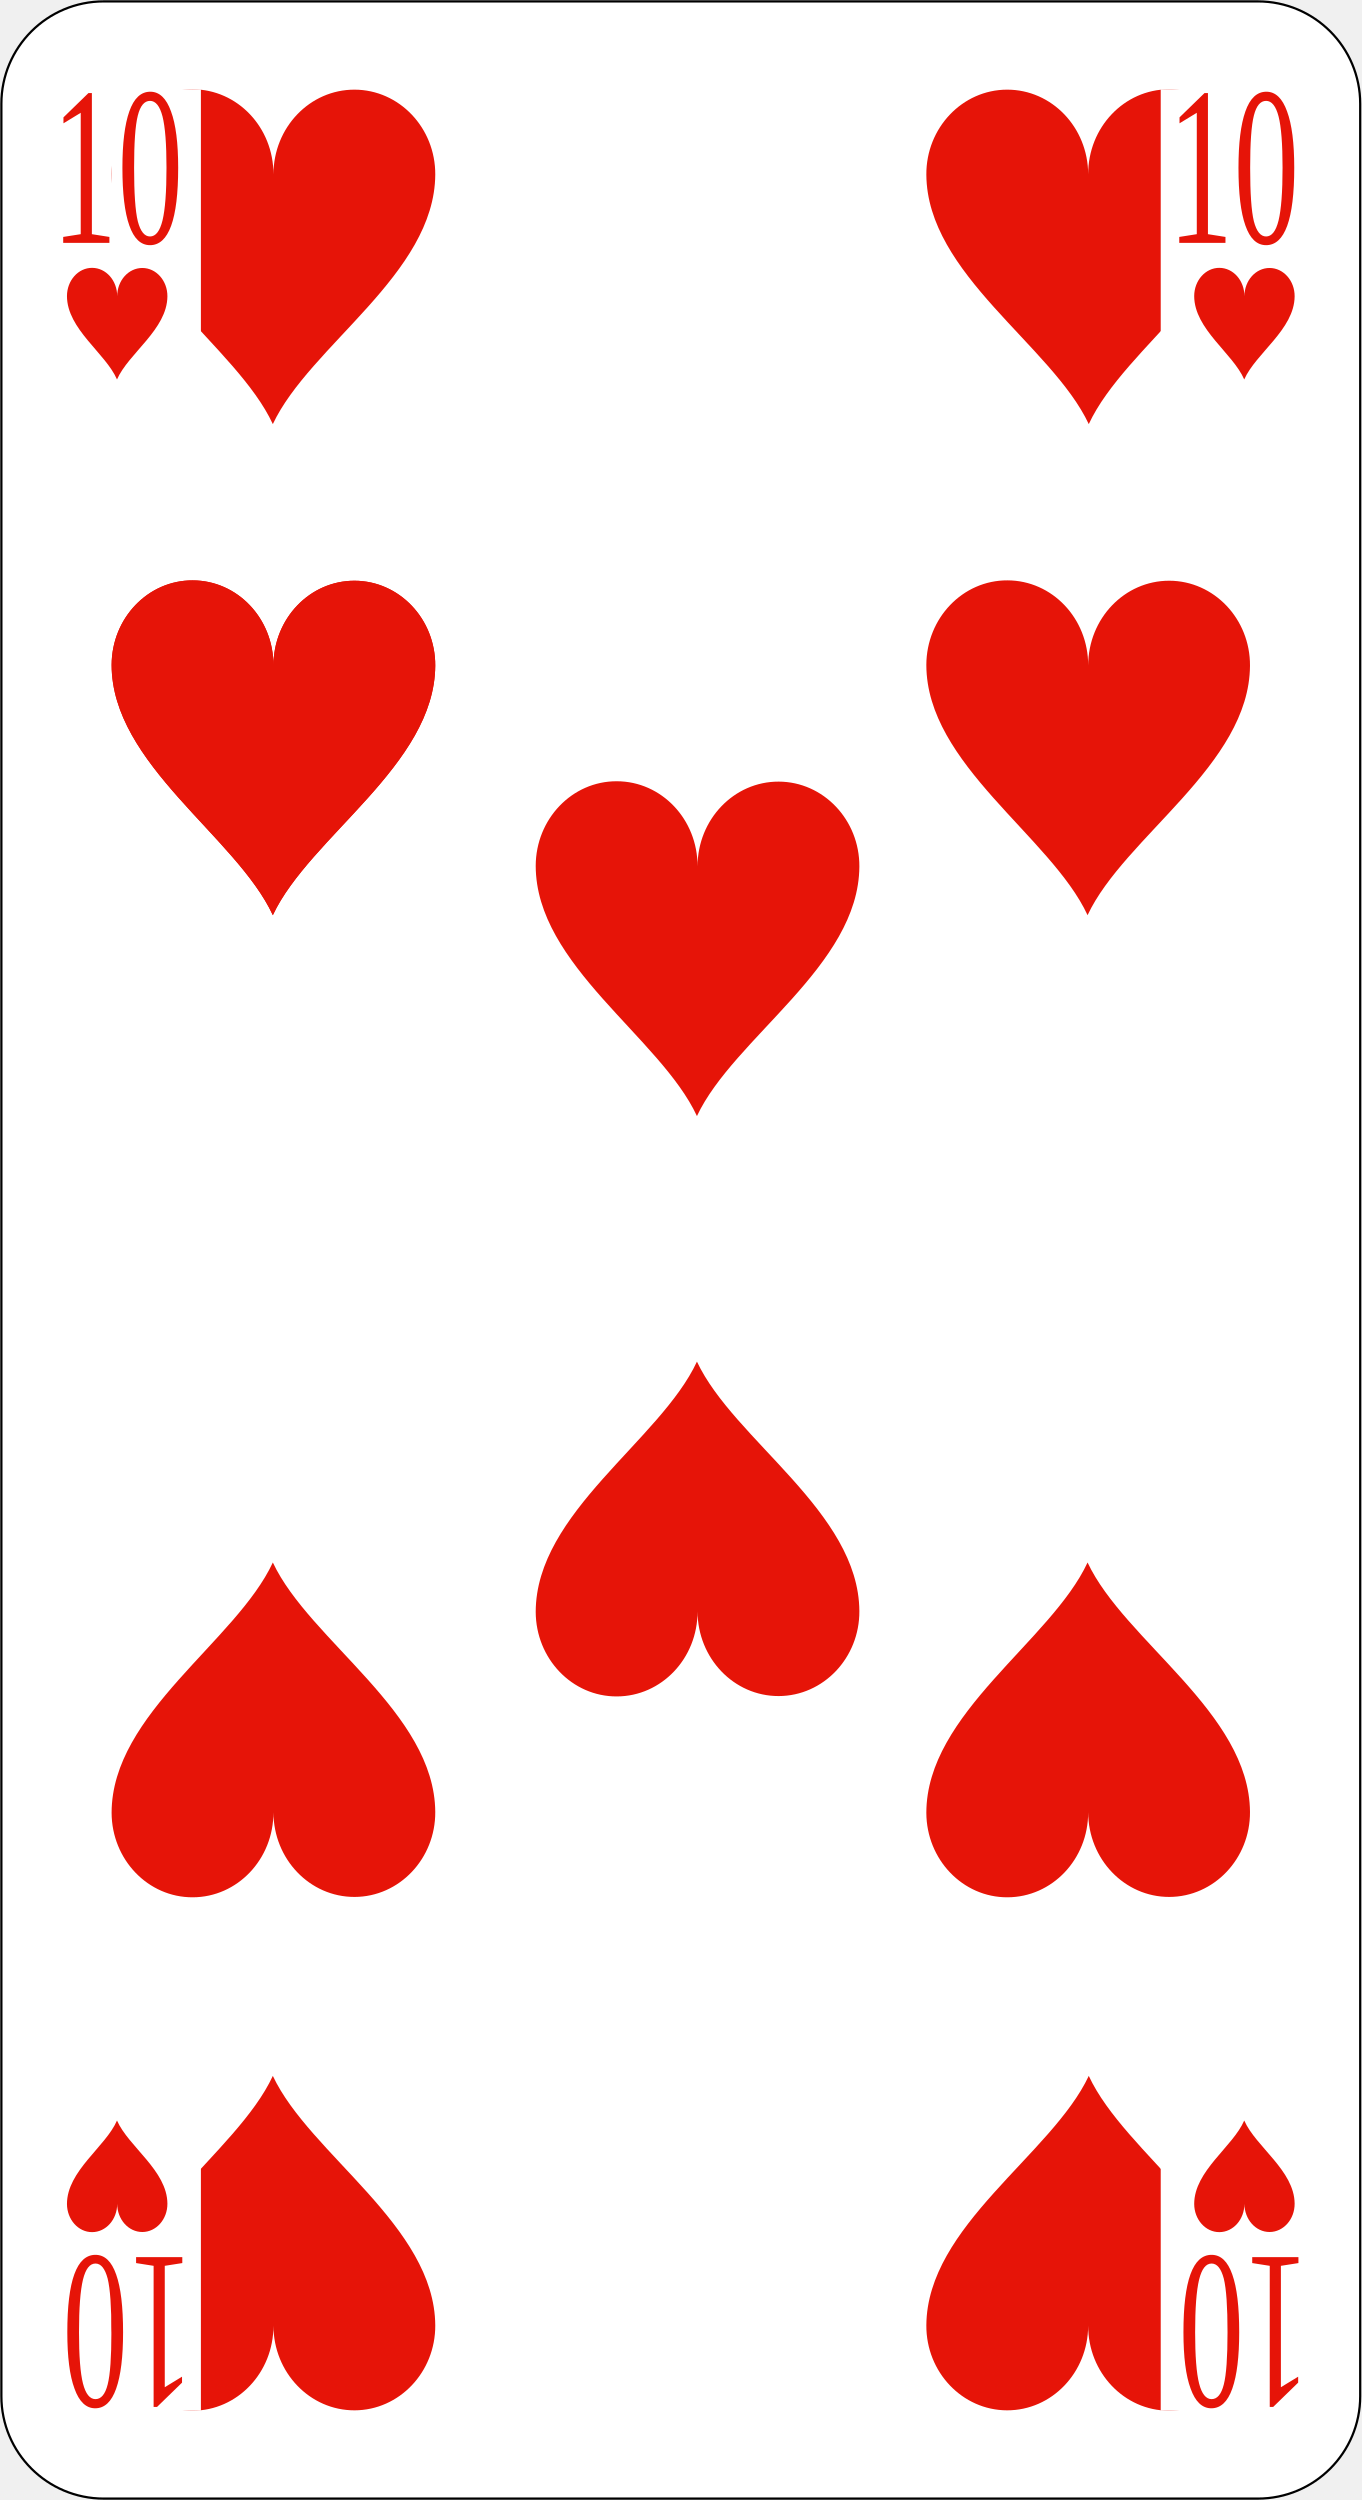
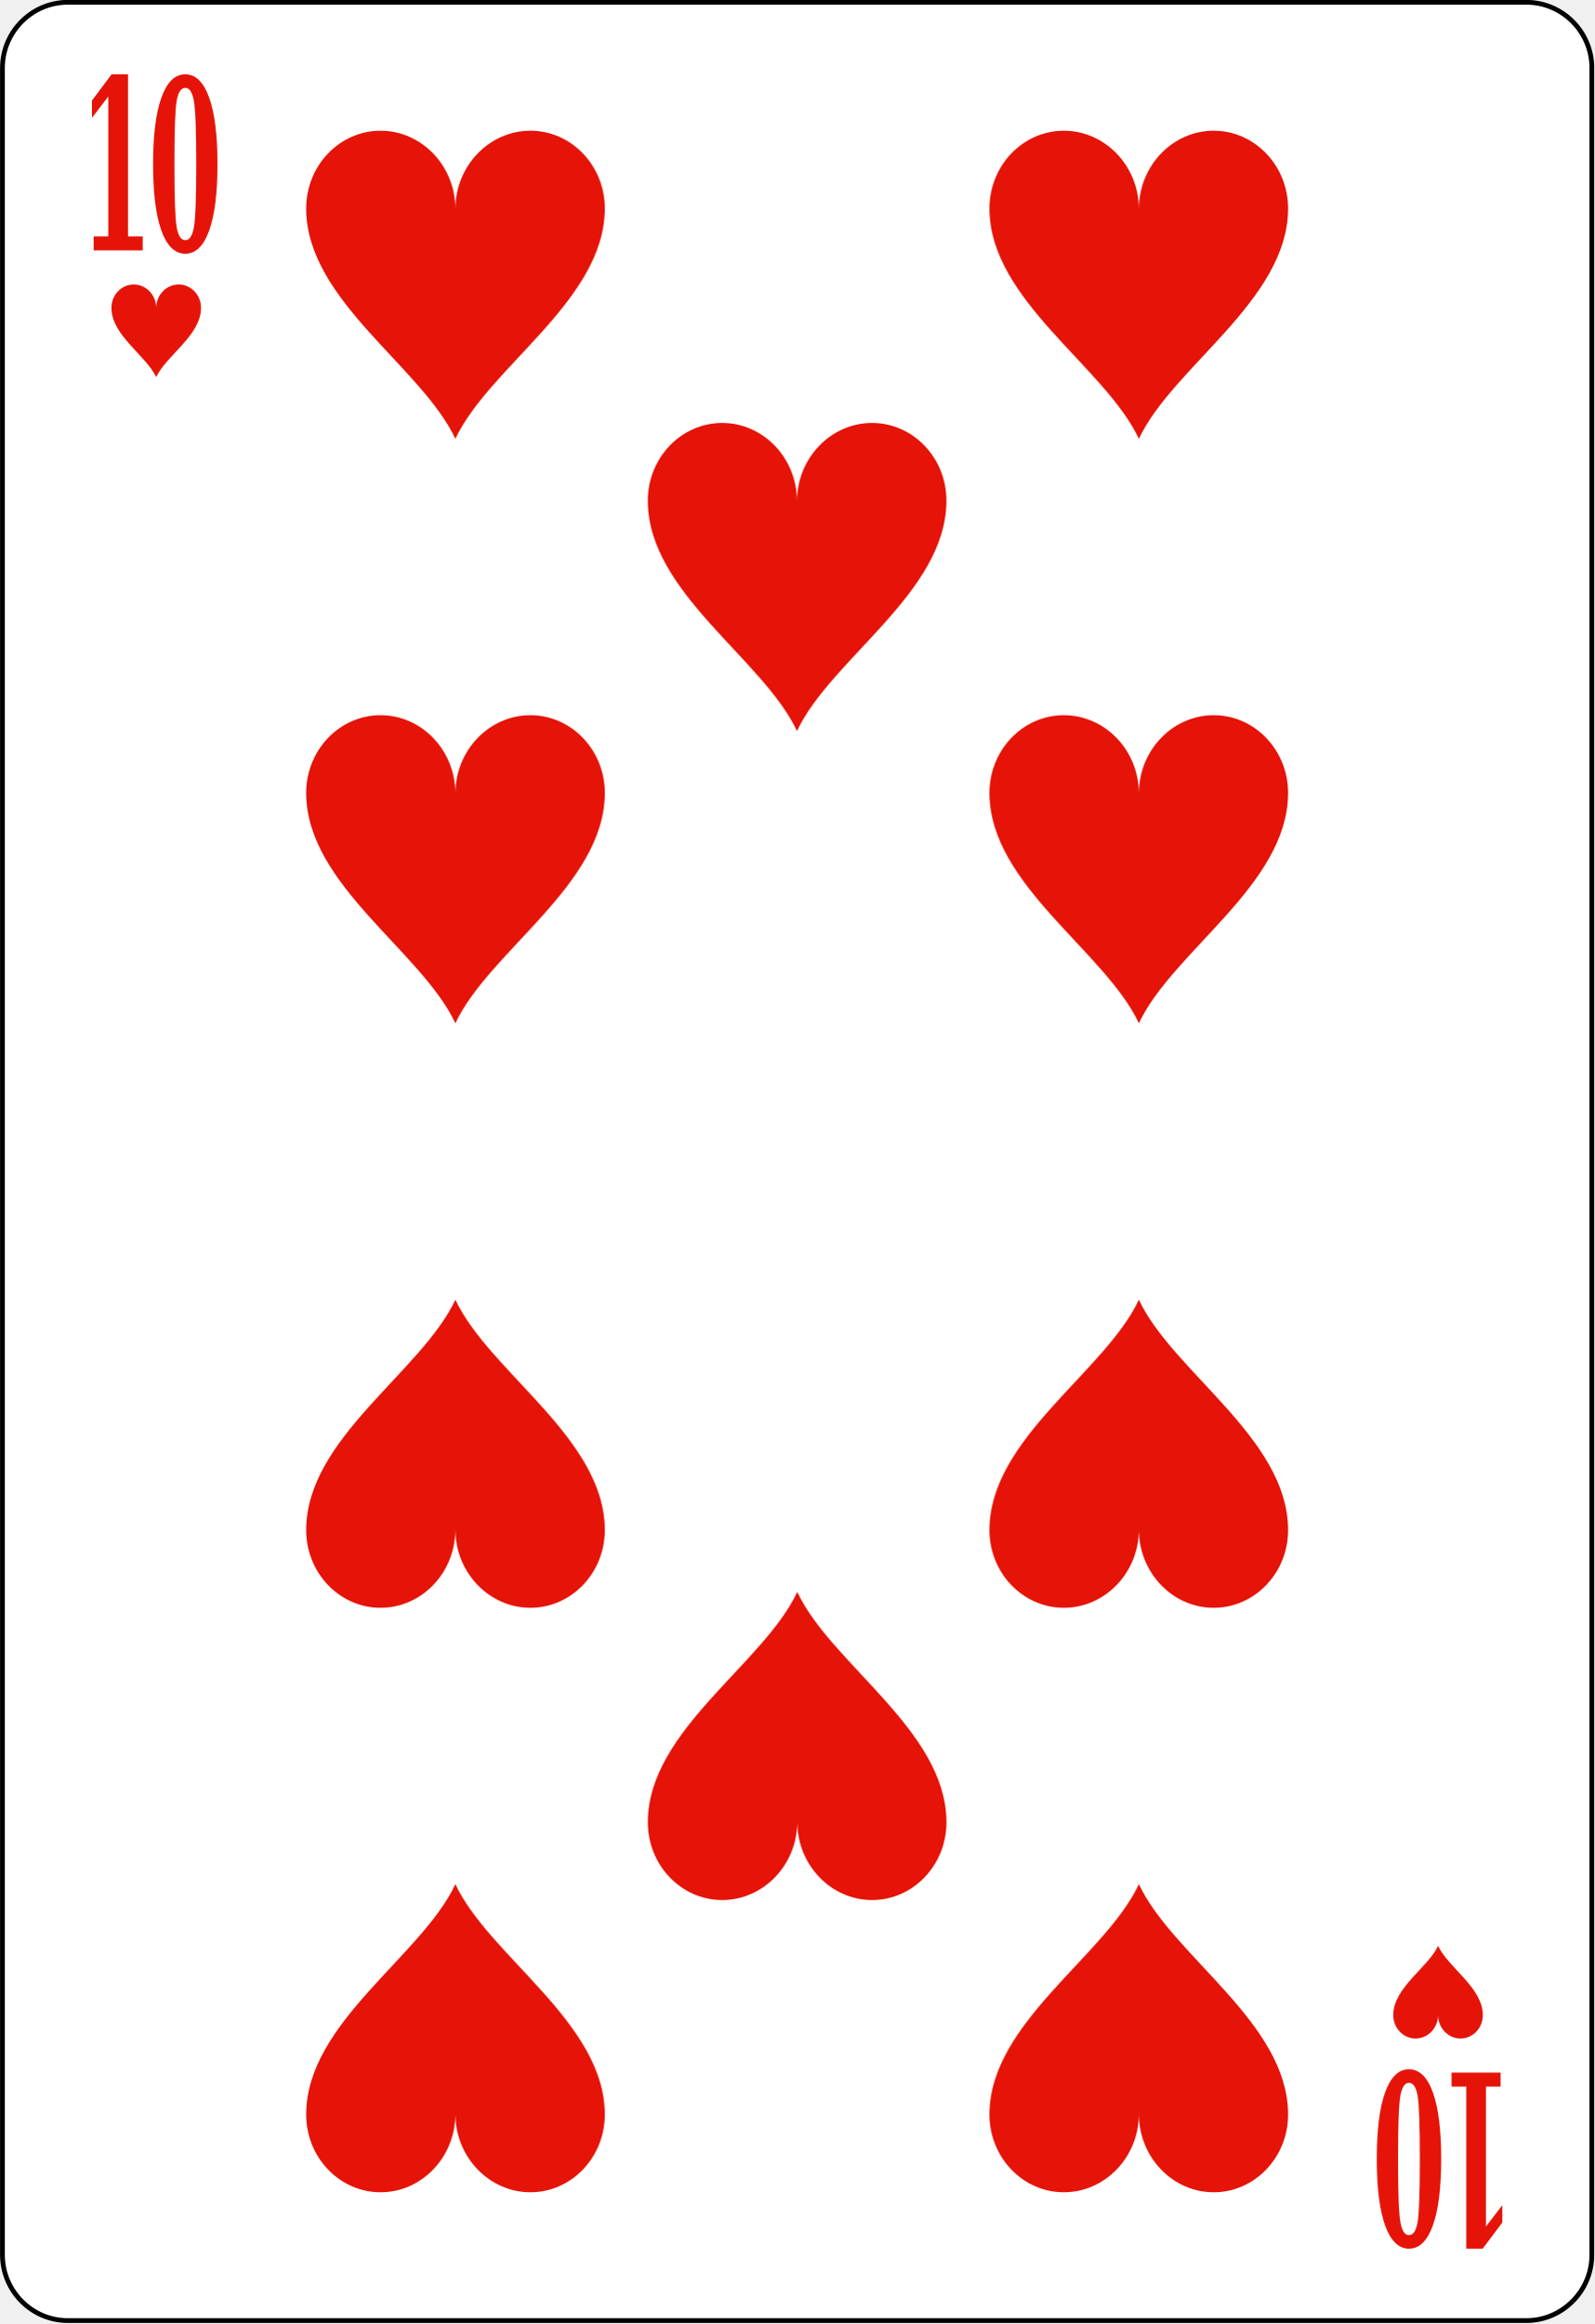
- <svg xmlns="http://www.w3.org/2000/svg" width="61" height="112" id="svg2" version="1.0">
-   <defs id="defs4">
-     </defs>
-   <g id="layer1" transform="translate(0,-940.3623)">
-     <rect style="fill:#ffffff;fill-opacity:1;fill-rule:evenodd;stroke:#000000;stroke-width:0.1;stroke-linecap:butt;stroke-linejoin:round;stroke-miterlimit:79.2;stroke-dasharray:none;stroke-opacity:1" id="rect2160" width="60.875" y="940.425" x="0.062" height="111.875" ry="4.588" />
-     <g id="g3055" transform="translate(-2,-11)">
-       <g transform="matrix(0.4648477,0,0,0.4643697,-25.45445,948.9778)" id="g2876" style="fill:#e61408;fill-rule:nonzero;stroke:#000000;stroke-miterlimit:4">
-         <path style="stroke:none" d="M 69.817,21.907 C 69.831,31.487 81.84,38.464 85.356,46.05 C 88.903,38.482 100.948,31.568 101.01,21.987 C 101.037,17.47 97.54,13.793 93.231,13.784 C 88.924,13.775 85.426,17.425 85.414,21.952 C 85.426,17.425 81.943,13.757 77.636,13.749 C 73.328,13.73 69.831,17.389 69.817,21.907 L 69.817,21.907 z" id="path2878" />
-       </g>
-       <rect ry="0" y="955.362" x="7" height="15" width="4" id="rect2509" style="fill:#ffffff;fill-opacity:1;stroke:#000000;stroke-width:0;stroke-linejoin:miter;stroke-miterlimit:79.2;stroke-dasharray:none;stroke-opacity:1" />
+ <svg xmlns="http://www.w3.org/2000/svg" xmlns:xlink="http://www.w3.org/1999/xlink" height="303" width="208" viewBox="0 0 167.086 242.667">
+   <path stroke="#000" stroke-width=".5" d="m166.84 6.763c0-3.792-3.09-6.891-6.87-6.891l-152.85 0c-3.784 0-6.864 3.099-6.864 6.891l0 229.12c0 3.79 3.08 6.89 6.86 6.89h152.85c3.78 0 6.87-3.1 6.87-6.89v-229.12 0.007z" fill="#fff" />
+   <g id="e" fill="#e61408">
+     <g id="a">
+       <path id="b" fill="#e61408" d="m39.868 13.33c-4.308 0.009-7.811 3.691-7.782 8.208 0.06 9.58 12.092 16.508 15.639 24.074 3.547-7.566 15.604-14.494 15.664-24.074 0.029-4.517-3.474-8.199-7.782-8.208-4.307-0.009-7.869 3.657-7.882 8.183-0.013-4.526-3.55-8.192-7.857-8.183z" />
+       <use xlink:href="#b" transform="translate(0 61.236)" />
    </g>
-     <g id="g3050" transform="translate(21,4.7929484e-7)">
-       <g style="fill:#e61408;fill-rule:nonzero;stroke:#000000;stroke-miterlimit:4" id="g3038" transform="matrix(-0.4648477,0,0,0.4643697,67.45445,937.9778)">
-         <path id="path3040" d="M 69.817,21.907 C 69.831,31.487 81.84,38.464 85.356,46.05 C 88.903,38.482 100.948,31.568 101.01,21.987 C 101.037,17.47 97.54,13.793 93.231,13.784 C 88.924,13.775 85.426,17.425 85.414,21.952 C 85.426,17.425 81.943,13.757 77.636,13.749 C 73.328,13.73 69.831,17.389 69.817,21.907 L 69.817,21.907 z" style="stroke:none" />
-       </g>
-       <rect transform="scale(-1,1)" style="fill:#ffffff;fill-opacity:1;stroke:#000000;stroke-width:0;stroke-linejoin:miter;stroke-miterlimit:79.2;stroke-dasharray:none;stroke-opacity:1" id="rect3042" width="4" height="15" x="-35" y="944.362" ry="0" />
-     </g>
-     <g transform="matrix(1,0,0,-1,-2,2003.724)" id="g3060">
-       <g style="fill:#e61408;fill-rule:nonzero;stroke:#000000;stroke-miterlimit:4" id="g3062" transform="matrix(0.4648477,0,0,0.4643697,-25.45445,948.9778)">
-         <path id="path3064" d="M 69.817,21.907 C 69.831,31.487 81.84,38.464 85.356,46.05 C 88.903,38.482 100.948,31.568 101.01,21.987 C 101.037,17.47 97.54,13.793 93.231,13.784 C 88.924,13.775 85.426,17.425 85.414,21.952 C 85.426,17.425 81.943,13.757 77.636,13.749 C 73.328,13.73 69.831,17.389 69.817,21.907 L 69.817,21.907 z" style="stroke:none" />
-       </g>
-       <rect style="fill:#ffffff;fill-opacity:1;stroke:#000000;stroke-width:0;stroke-linejoin:miter;stroke-miterlimit:79.2;stroke-dasharray:none;stroke-opacity:1" id="rect3066" width="4" height="15" x="7" y="955.362" ry="0" />
-     </g>
-     <g transform="matrix(1,0,0,-1,21,1992.724)" id="g3068">
-       <g transform="matrix(-0.4648477,0,0,0.4643697,67.45445,937.9778)" id="g3070" style="fill:#e61408;fill-rule:nonzero;stroke:#000000;stroke-miterlimit:4">
-         <path style="stroke:none" d="M 69.817,21.907 C 69.831,31.487 81.84,38.464 85.356,46.05 C 88.903,38.482 100.948,31.568 101.01,21.987 C 101.037,17.47 97.54,13.793 93.231,13.784 C 88.924,13.775 85.426,17.425 85.414,21.952 C 85.426,17.425 81.943,13.757 77.636,13.749 C 73.328,13.73 69.831,17.389 69.817,21.907 L 69.817,21.907 z" id="path3072" />
-       </g>
-       <rect ry="0" y="944.362" x="-35" height="15" width="4" id="rect3074" style="fill:#ffffff;fill-opacity:1;stroke:#000000;stroke-width:0;stroke-linejoin:miter;stroke-miterlimit:79.2;stroke-dasharray:none;stroke-opacity:1" transform="scale(-1,1)" />
-     </g>
-     <g transform="matrix(0.1442539,0,0,0.1547939,-7.071288,950.234)" id="g2612" style="fill:#e61408;fill-rule:nonzero;stroke:#000000;stroke-miterlimit:4">
-       <path style="stroke:none" d="M 69.817,21.907 C 69.831,31.487 81.84,38.464 85.356,46.05 C 88.903,38.482 100.948,31.568 101.01,21.987 C 101.037,17.47 97.54,13.793 93.231,13.784 C 88.924,13.775 85.426,17.425 85.414,21.952 C 85.426,17.425 81.943,13.757 77.636,13.749 C 73.328,13.73 69.831,17.389 69.817,21.907 L 69.817,21.907 z" id="path2614" />
-     </g>
-     <g style="fill:#e61408;fill-rule:nonzero;stroke:#000000;stroke-miterlimit:4" id="g2616" transform="matrix(0.1442539,0,0,0.1547939,43.42857,950.234)">
-       <path id="path2618" d="M 69.817,21.907 C 69.831,31.487 81.84,38.464 85.356,46.05 C 88.903,38.482 100.948,31.568 101.01,21.987 C 101.037,17.47 97.54,13.793 93.231,13.784 C 88.924,13.775 85.426,17.425 85.414,21.952 C 85.426,17.425 81.943,13.757 77.636,13.749 C 73.328,13.73 69.831,17.389 69.817,21.907 L 69.817,21.907 z" style="stroke:none" />
-     </g>
-     <g style="fill:#e61408;fill-rule:nonzero;stroke:#000000;stroke-miterlimit:4" id="g2620" transform="matrix(0.1442539,0,0,-0.1547939,-7.071288,1042.49)">
-       <path id="path2622" d="M 69.817,21.907 C 69.831,31.487 81.84,38.464 85.356,46.05 C 88.903,38.482 100.948,31.568 101.01,21.987 C 101.037,17.47 97.54,13.793 93.231,13.784 C 88.924,13.775 85.426,17.425 85.414,21.952 C 85.426,17.425 81.943,13.757 77.636,13.749 C 73.328,13.73 69.831,17.389 69.817,21.907 L 69.817,21.907 z" style="stroke:none" />
-     </g>
-     <g transform="matrix(0.1442539,0,0,-0.1547939,43.42857,1042.49)" id="g2624" style="fill:#e61408;fill-rule:nonzero;stroke:#000000;stroke-miterlimit:4">
-       <path style="stroke:none" d="M 69.817,21.907 C 69.831,31.487 81.84,38.464 85.356,46.05 C 88.903,38.482 100.948,31.568 101.01,21.987 C 101.037,17.47 97.54,13.793 93.231,13.784 C 88.924,13.775 85.426,17.425 85.414,21.952 C 85.426,17.425 81.943,13.757 77.636,13.749 C 73.328,13.73 69.831,17.389 69.817,21.907 L 69.817,21.907 z" id="path2626" />
-     </g>
-     <g transform="matrix(0.4648439,0,0,0.4643698,-27.45418,959.9778)" id="g2628" style="fill:#e61408;fill-rule:nonzero;stroke:#000000;stroke-miterlimit:4">
-       <path style="stroke:none" d="M 69.817,21.907 C 69.831,31.487 81.84,38.464 85.356,46.05 C 88.903,38.482 100.948,31.568 101.01,21.987 C 101.037,17.47 97.54,13.793 93.231,13.784 C 88.924,13.775 85.426,17.425 85.414,21.952 C 85.426,17.425 81.943,13.757 77.636,13.749 C 73.328,13.73 69.831,17.389 69.817,21.907 L 69.817,21.907 z" id="path2630" />
-     </g>
-     <g style="fill:#e61408;fill-rule:nonzero;stroke:#000000;stroke-miterlimit:4" id="g3808" transform="matrix(0.4648439,0,0,0.4643698,-8.454185,968.9778)">
-       <path id="path3810" d="M 69.817,21.907 C 69.831,31.487 81.84,38.464 85.356,46.05 C 88.903,38.482 100.948,31.568 101.01,21.987 C 101.037,17.47 97.54,13.793 93.231,13.784 C 88.924,13.775 85.426,17.425 85.414,21.952 C 85.426,17.425 81.943,13.757 77.636,13.749 C 73.328,13.73 69.831,17.389 69.817,21.907 L 69.817,21.907 z" style="stroke:none" />
-     </g>
-     <g transform="matrix(0.4648439,0,0,-0.4643698,9.045815,1031.746)" id="g4074" style="fill:#e61408;fill-rule:nonzero;stroke:#000000;stroke-miterlimit:4">
-       <path style="stroke:none" d="M 69.817,21.907 C 69.831,31.487 81.84,38.464 85.356,46.05 C 88.903,38.482 100.948,31.568 101.01,21.987 C 101.037,17.47 97.54,13.793 93.231,13.784 C 88.924,13.775 85.426,17.425 85.414,21.952 C 85.426,17.425 81.943,13.757 77.636,13.749 C 73.328,13.73 69.831,17.389 69.817,21.907 L 69.817,21.907 z" id="path4076" />
-     </g>
-     <g style="fill:#e61408;fill-rule:nonzero;stroke:#000000;stroke-miterlimit:4" id="g4884" transform="matrix(0.4648439,0,0,0.4643698,-27.45418,959.9778)">
-       <path id="path4886" d="M 69.817,21.907 C 69.831,31.487 81.84,38.464 85.356,46.05 C 88.903,38.482 100.948,31.568 101.01,21.987 C 101.037,17.47 97.54,13.793 93.231,13.784 C 88.924,13.775 85.426,17.425 85.414,21.952 C 85.426,17.425 81.943,13.757 77.636,13.749 C 73.328,13.73 69.831,17.389 69.817,21.907 L 69.817,21.907 z" style="stroke:none" />
-     </g>
-     <g transform="matrix(0.4648439,0,0,0.4643698,9.045815,959.9778)" id="g4904" style="fill:#e61408;fill-rule:nonzero;stroke:#000000;stroke-miterlimit:4">
-       <path style="stroke:none" d="M 69.817,21.907 C 69.831,31.487 81.84,38.464 85.356,46.05 C 88.903,38.482 100.948,31.568 101.01,21.987 C 101.037,17.47 97.54,13.793 93.231,13.784 C 88.924,13.775 85.426,17.425 85.414,21.952 C 85.426,17.425 81.943,13.757 77.636,13.749 C 73.328,13.73 69.831,17.389 69.817,21.907 L 69.817,21.907 z" id="path4906" />
-     </g>
-     <g style="fill:#e61408;fill-rule:nonzero;stroke:#000000;stroke-miterlimit:4" id="g4908" transform="matrix(0.4648439,0,0,-0.4643698,-27.45418,1031.746)">
-       <path id="path4910" d="M 69.817,21.907 C 69.831,31.487 81.84,38.464 85.356,46.05 C 88.903,38.482 100.948,31.568 101.01,21.987 C 101.037,17.47 97.54,13.793 93.231,13.784 C 88.924,13.775 85.426,17.425 85.414,21.952 C 85.426,17.425 81.943,13.757 77.636,13.749 C 73.328,13.73 69.831,17.389 69.817,21.907 L 69.817,21.907 z" style="stroke:none" />
-     </g>
-     <g transform="matrix(0.4648439,0,0,-0.4643698,-8.454185,1022.747)" id="g5376" style="fill:#e61408;fill-rule:nonzero;stroke:#000000;stroke-miterlimit:4">
-       <path style="stroke:none" d="M 69.817,21.907 C 69.831,31.487 81.84,38.464 85.356,46.05 C 88.903,38.482 100.948,31.568 101.01,21.987 C 101.037,17.47 97.54,13.793 93.231,13.784 C 88.924,13.775 85.426,17.425 85.414,21.952 C 85.426,17.425 81.943,13.757 77.636,13.749 C 73.328,13.73 69.831,17.389 69.817,21.907 L 69.817,21.907 z" id="path5378" />
-     </g>
-     <text xml:space="preserve" style="font-size:8.406px;font-style:normal;font-weight:normal;fill:#e61408;fill-opacity:1;stroke:none;stroke-width:1px;stroke-linecap:butt;stroke-linejoin:miter;stroke-opacity:1;font-family:Bitstream Vera Sans" x="3.032" y="724.234" id="text7838" transform="scale(0.7613556,1.313447)">
-       <tspan id="tspan7840" x="3.032" y="724.234" style="font-size:7.752px;fill:#e61408;fill-opacity:1;font-family:Times New Roman">10</tspan>
-     </text>
-     <text transform="scale(-0.7613556,-1.313447)" id="text5384" y="-792.938" x="-11.416" style="font-size:8.406px;font-style:normal;font-weight:normal;fill:#e61408;fill-opacity:1;stroke:none;stroke-width:1px;stroke-linecap:butt;stroke-linejoin:miter;stroke-opacity:1;font-family:Bitstream Vera Sans" xml:space="preserve">
-       <tspan style="font-size:7.752px;fill:#e61408;fill-opacity:1;font-family:Times New Roman" y="-792.938" x="-11.416" id="tspan5386">10</tspan>
-     </text>
-     <text transform="scale(0.7613556,1.313447)" id="text5388" y="724.234" x="68.704" style="font-size:8.406px;font-style:normal;font-weight:normal;fill:#e61408;fill-opacity:1;stroke:none;stroke-width:1px;stroke-linecap:butt;stroke-linejoin:miter;stroke-opacity:1;font-family:Bitstream Vera Sans" xml:space="preserve">
-       <tspan style="font-size:7.752px;fill:#e61408;fill-opacity:1;font-family:Times New Roman" y="724.234" x="68.704" id="tspan5390">10</tspan>
-     </text>
-     <text xml:space="preserve" style="font-size:8.406px;font-style:normal;font-weight:normal;fill:#e61408;fill-opacity:1;stroke:none;stroke-width:1px;stroke-linecap:butt;stroke-linejoin:miter;stroke-opacity:1;font-family:Bitstream Vera Sans" x="-77.088" y="-792.938" id="text5392" transform="scale(-0.7613556,-1.313447)">
-       <tspan id="tspan5394" x="-77.088" y="-792.938" style="font-size:7.752px;fill:#e61408;fill-opacity:1;font-family:Times New Roman">10</tspan>
-     </text>
+     <use xlink:href="#a" transform="matrix(-1 0 0 1 167.09 0)" />
+     <text transform="scale(.67172 1.4887)" style="letter-spacing:-.823px" font-family="DejaVu Serif" font-size="16.682px" y="17.375" x="12.317" font-weight="bold">10</text>
+     <use xlink:href="#b" transform="matrix(.29991 0 0 .30069 2.0553 25.429)" />
+     <use xlink:href="#b" transform="translate(35.806 30.617)" />
  </g>
+   <use xlink:href="#e" transform="matrix(-1 0 0 -1 167.09 242.66)" />
</svg>
